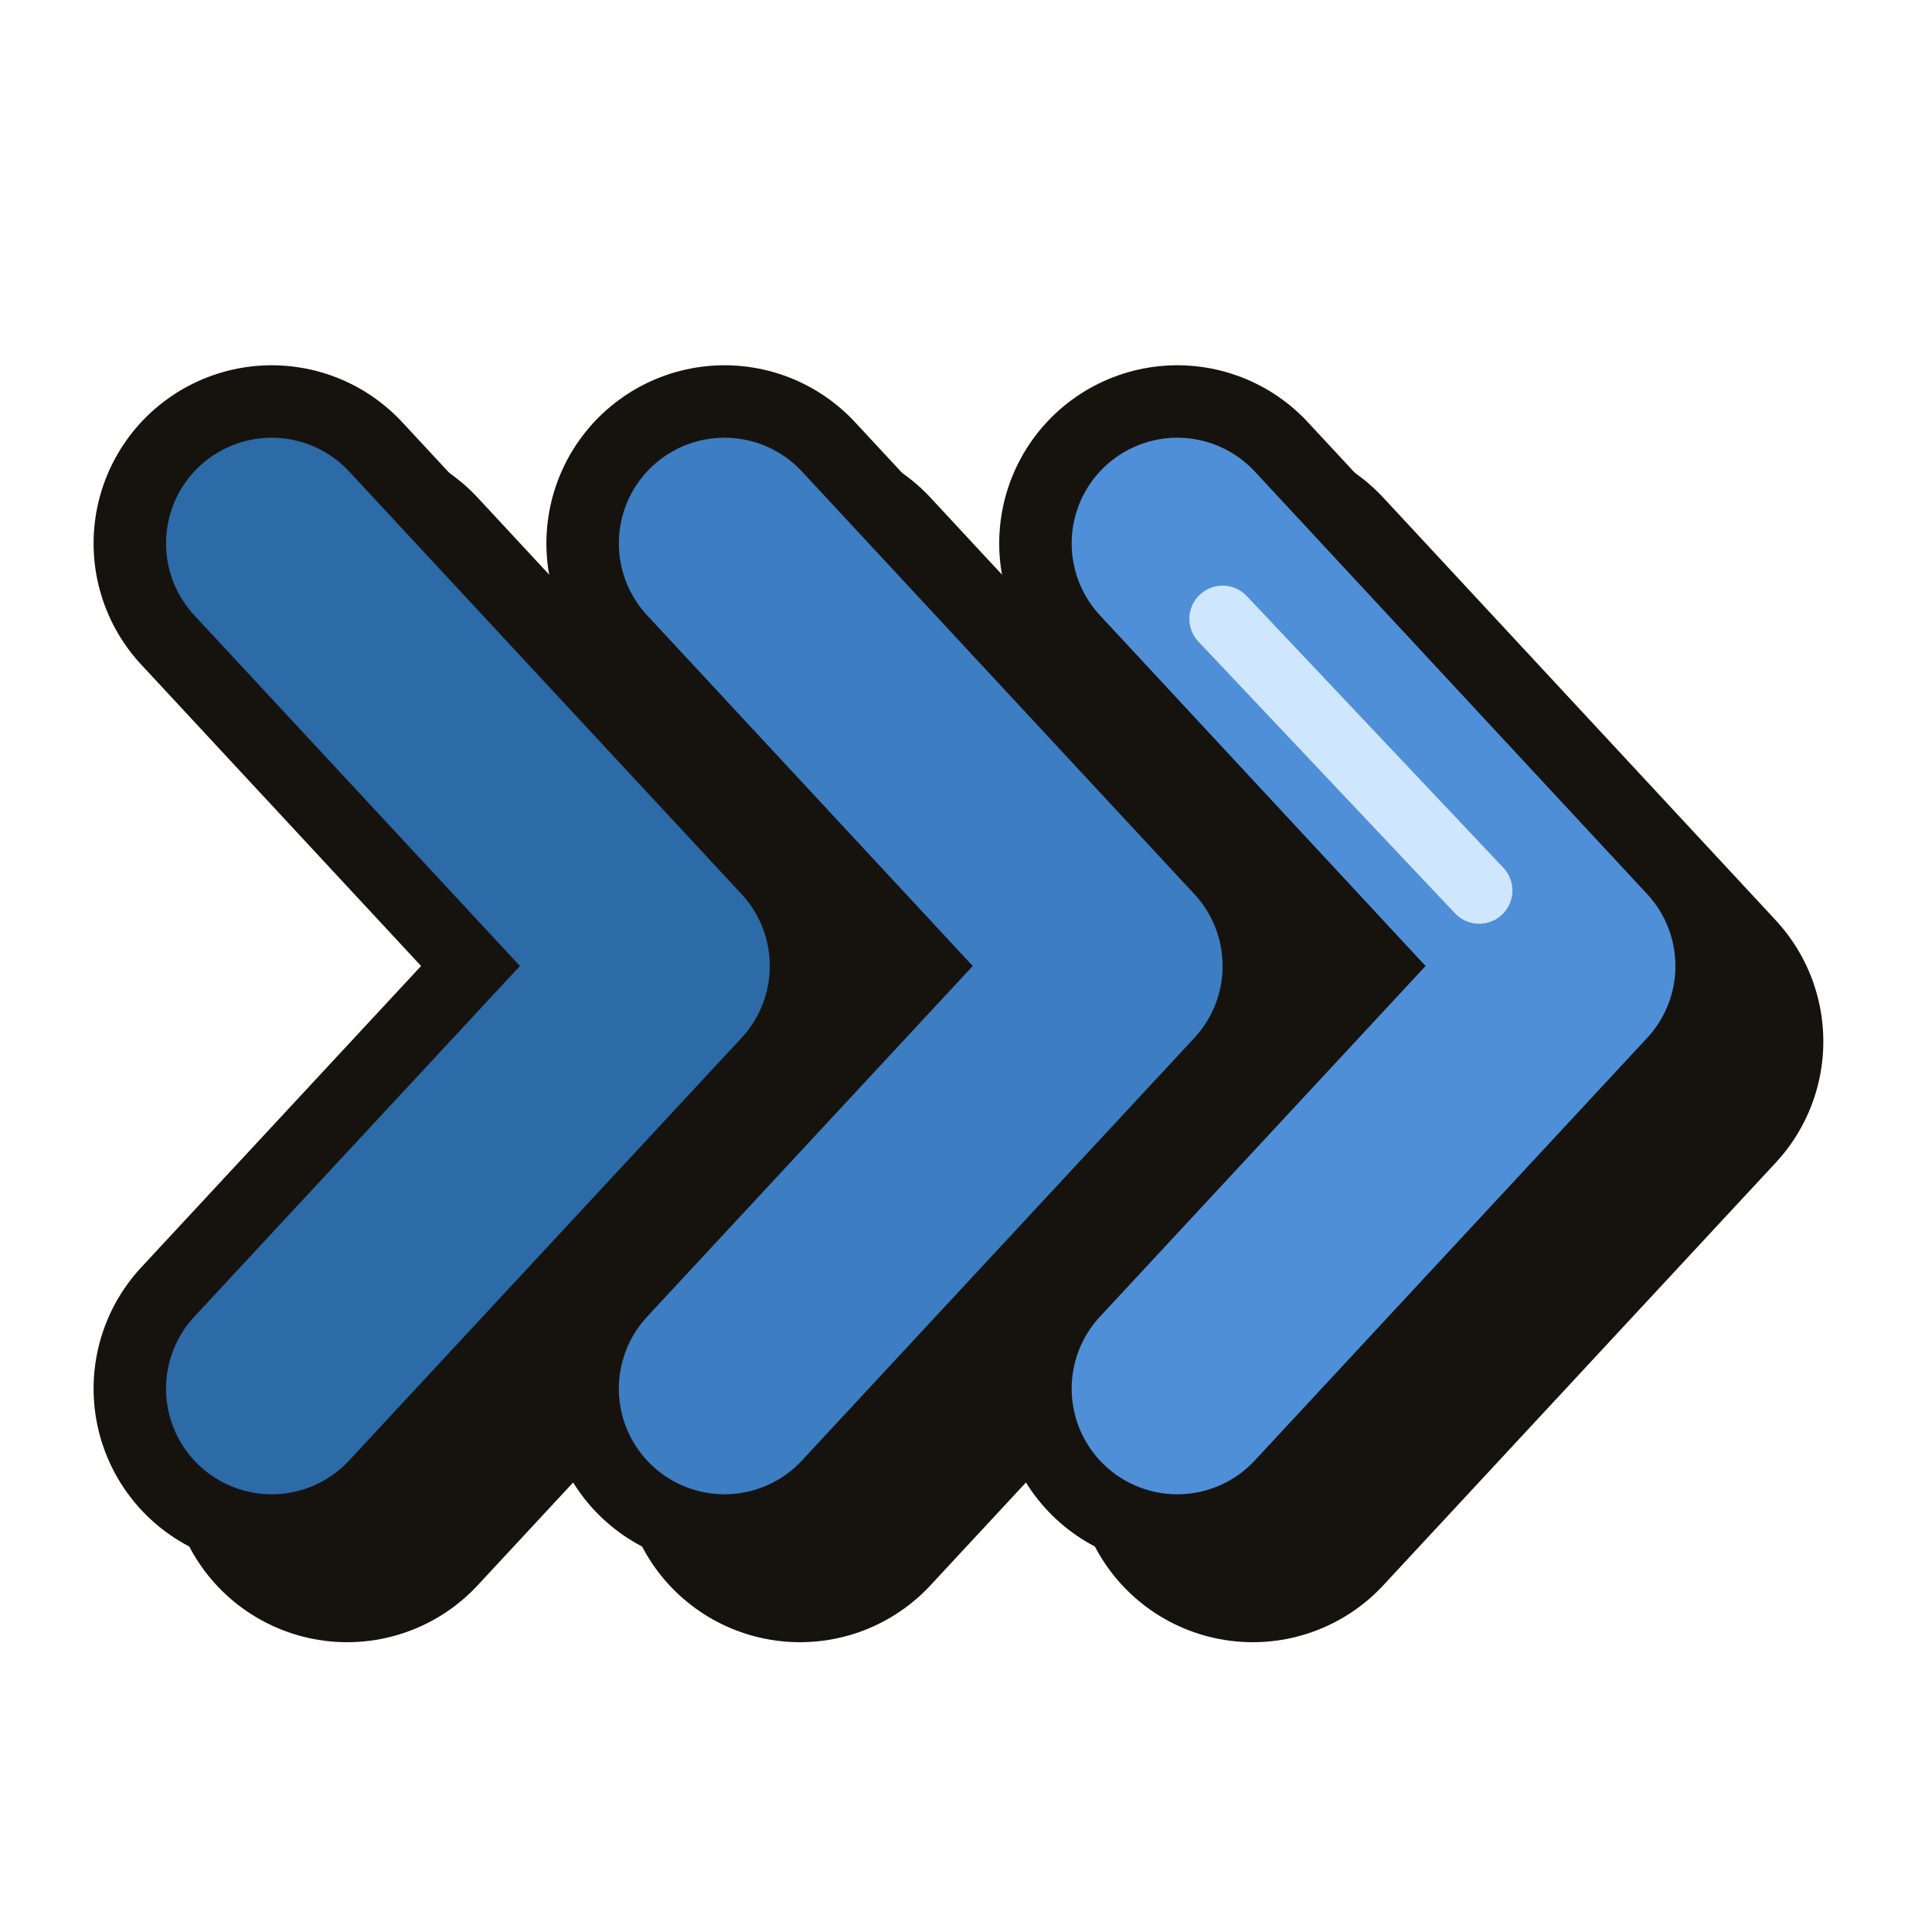
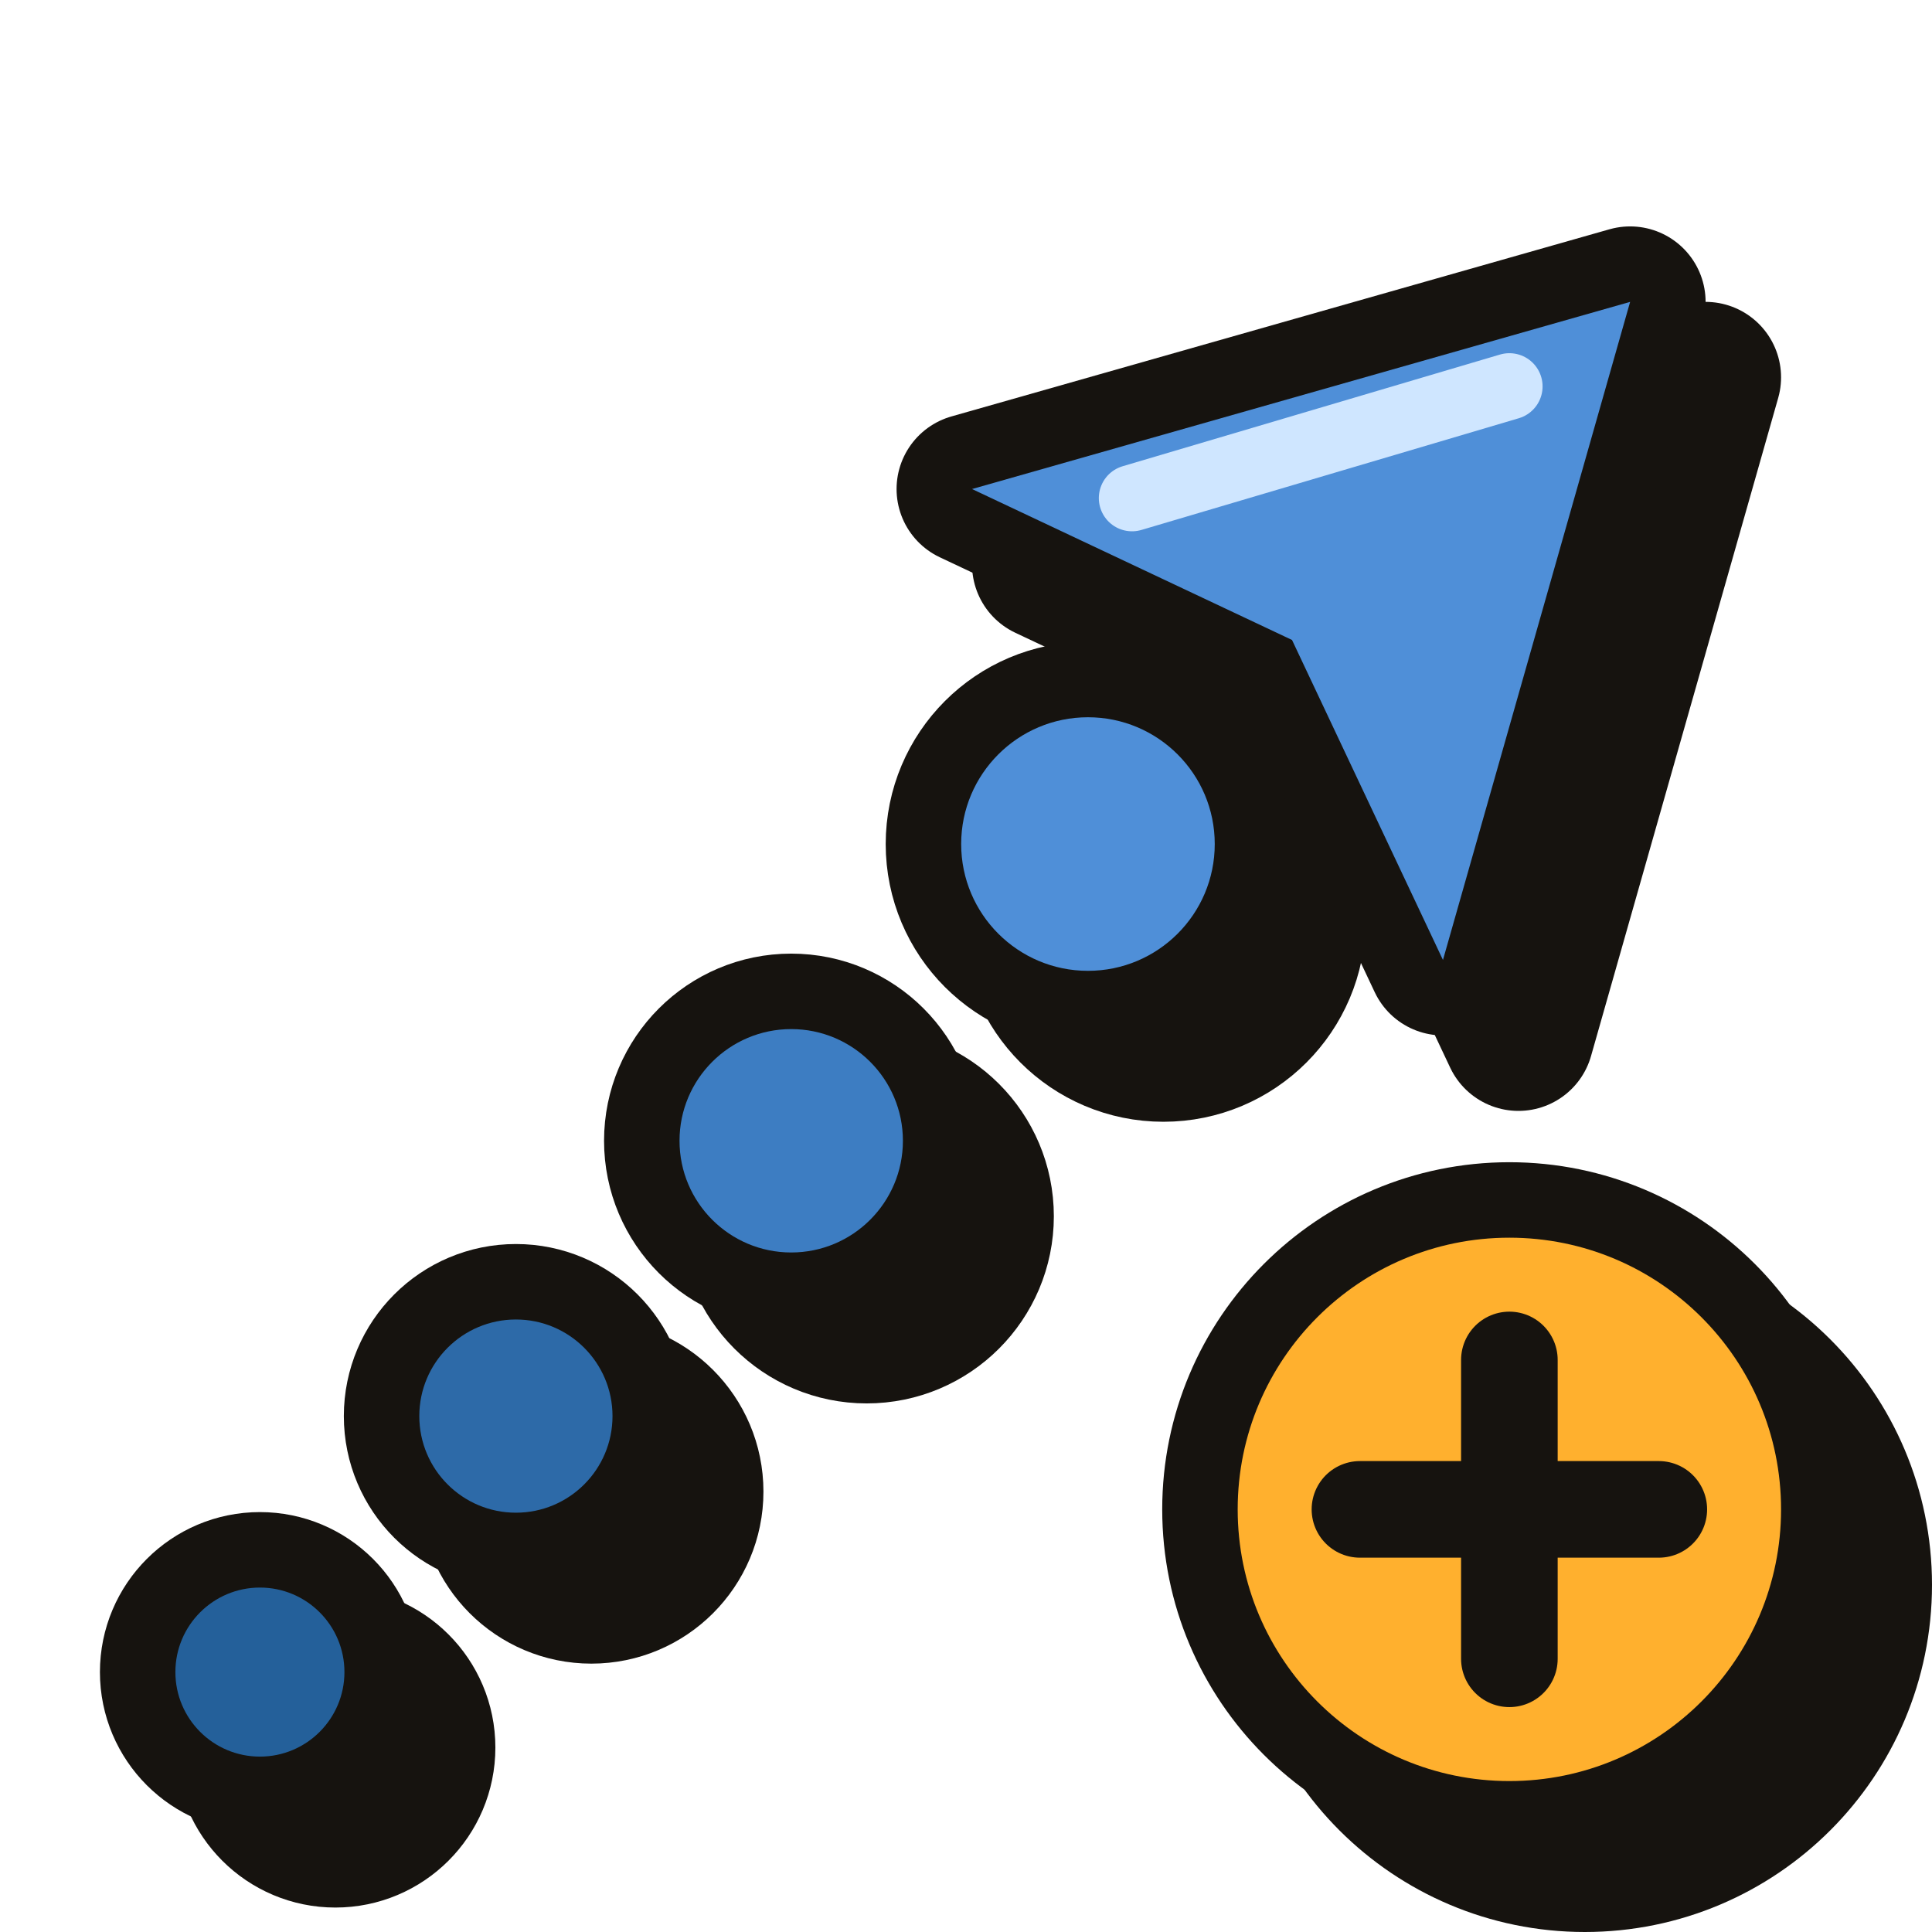
<svg xmlns="http://www.w3.org/2000/svg" width="64" height="64" viewBox="0 0 64 64">
-   <g id="shadow" transform="translate(2.5 2.5)" fill="none" stroke="#16130f" stroke-width="11.8" stroke-linecap="round" stroke-linejoin="round">
-     <path id="c1_shadow" d="M 9 18 L 22 32 L 9 46" />
-     <path id="c2_shadow" d="M 24 18 L 37 32 L 24 46" />
-     <path id="c3_shadow" d="M 39 18 L 52 32 L 39 46" />
+   <g id="Layer_1" data-name="Layer 1">
+     <path id="m2_dot1_ink" data-name="m2 dot1 ink" d="M8.31 57.89 C8.31 56.344 9.564 55.09 11.11 55.09 C12.656 55.09 13.91 56.344 13.91 57.89 C13.91 59.436 12.656 60.69 11.11 60.69 C9.564 60.69 8.31 59.436 8.31 57.89 Z" fill="#16130f" stroke="#16130f" stroke-width="5" stroke-miterlimit="10" />
+     <path id="m2_dot2_ink" data-name="m2 dot2 ink" d="M16.39 49.41 C16.39 47.643 17.823 46.21 19.59 46.21 C21.357 46.21 22.79 47.643 22.79 49.41 C22.79 51.177 21.357 52.61 19.59 52.61 C17.823 52.61 16.39 51.177 16.39 49.41 Z" fill="#16130f" stroke="#16130f" stroke-width="5" stroke-miterlimit="10" />
+     <path id="m2_dot3_ink" data-name="m2 dot3 ink" d="M25.01 40.29 C25.01 38.247 26.667 36.59 28.71 36.59 C30.753 36.59 32.41 38.247 32.41 40.29 C32.41 42.333 30.753 43.99 28.71 43.99 C26.667 43.99 25.01 42.333 25.01 40.29 Z" fill="#16130f" stroke="#16130f" stroke-width="5" stroke-miterlimit="10" />
+     <path id="m2_dot4_ink" data-name="m2 dot4 ink" d="M34.34 30.46 C34.34 28.14 36.22 26.26 38.54 26.26 C40.86 26.26 42.74 28.14 42.74 30.46 C42.74 32.78 40.86 34.66 38.54 34.66 C36.22 34.66 34.34 32.78 34.34 30.46 Z" fill="#16130f" stroke="#16130f" stroke-width="5" stroke-miterlimit="10" />
+     <path id="m2_head_ink" data-name="m2 head ink" d="M56.5 12.5 L50.3 34.3 L45.3 23.7 L34.7 18.7 Z" fill="#16130f" stroke="#16130f" stroke-width="5" stroke-linejoin="round" />
+     <path id="m2_head_ink-2" data-name="m2 head ink" d="M54 10 L47.8 31.8 L42.8 21.2 L32.2 16.2 Z" fill="#16130f" stroke="#16130f" stroke-width="5" stroke-linejoin="round" />
+     <path id="m2_head" data-name="m2 head" d="M54 10 L47.8 31.8 L42.8 21.2 L32.2 16.2 Z" fill="#4f8fd8" />
+     <path id="m2_head_lit" data-name="m2 head lit" d="M37.5 16.5 L50 12.8" fill="none" stroke="#cfe6ff" stroke-width="2.2" stroke-linecap="round" stroke-miterlimit="10" />
+     <path id="m2_dot1_ink-2" data-name="m2 dot1 ink" d="M5.81 55.39 C5.81 53.844 7.064 52.59 8.61 52.59 C10.156 52.59 11.41 53.844 11.41 55.39 C11.41 56.936 10.156 58.19 8.61 58.19 C7.064 58.19 5.81 56.936 5.81 55.39 Z" fill="#16130f" stroke="#16130f" stroke-width="5" stroke-miterlimit="10" />
+     <path id="m2_dot2_ink-2" data-name="m2 dot2 ink" d="M13.89 46.91 C13.89 45.143 15.323 43.71 17.09 43.71 C18.857 43.71 20.29 45.143 20.29 46.91 C20.29 48.677 18.857 50.11 17.09 50.11 C15.323 50.11 13.89 48.677 13.89 46.91 Z" fill="#16130f" stroke="#16130f" stroke-width="5" stroke-miterlimit="10" />
+     <path id="m2_dot3_ink-2" data-name="m2 dot3 ink" d="M22.51 37.79 C22.51 35.747 24.167 34.09 26.21 34.09 C28.253 34.09 29.91 35.747 29.91 37.79 C29.91 39.833 28.253 41.49 26.21 41.49 C24.167 41.49 22.51 39.833 22.51 37.79 Z" fill="#16130f" stroke="#16130f" stroke-width="5" stroke-miterlimit="10" />
+     <path id="m2_dot4_ink-2" data-name="m2 dot4 ink" d="M31.84 27.96 C31.84 25.64 33.72 23.76 36.04 23.76 C38.36 23.76 40.24 25.64 40.24 27.96 C40.24 30.28 38.36 32.16 36.04 32.16 C33.72 32.16 31.84 30.28 31.84 27.96 Z" fill="#16130f" stroke="#16130f" stroke-width="5" stroke-miterlimit="10" />
+     <path id="m2_dot1" data-name="m2 dot1" d="M5.81 55.39 C5.81 53.844 7.064 52.59 8.61 52.59 C10.156 52.59 11.41 53.844 11.41 55.39 C11.41 56.936 10.156 58.19 8.61 58.19 C7.064 58.19 5.81 56.936 5.81 55.39 Z" fill="#24609a" />
+     <path id="m2_dot2" data-name="m2 dot2" d="M13.89 46.91 C13.89 45.143 15.323 43.71 17.09 43.71 C18.857 43.71 20.29 45.143 20.29 46.91 C20.29 48.677 18.857 50.11 17.09 50.11 C15.323 50.11 13.89 48.677 13.89 46.91 Z" fill="#2d6aa8" />
+     <path id="m2_dot3" data-name="m2 dot3" d="M22.51 37.79 C22.51 35.747 24.167 34.09 26.21 34.09 C28.253 34.09 29.91 35.747 29.91 37.79 C29.91 39.833 28.253 41.49 26.21 41.49 C24.167 41.49 22.51 39.833 22.51 37.79 Z" fill="#3d7dc2" />
+     <path id="m2_dot4" data-name="m2 dot4" d="M31.84 27.96 C31.84 25.64 33.72 23.76 36.04 23.76 C38.36 23.76 40.24 25.64 40.24 27.96 C40.24 30.28 38.36 32.16 36.04 32.16 C33.72 32.16 31.84 30.28 31.84 27.96 Z" fill="#4f8fd8" />
  </g>
-   <g id="ink" fill="none" stroke="#16130f" stroke-width="11.8" stroke-linecap="round" stroke-linejoin="round">
-     <path id="c1_ink" d="M 9 18 L 22 32 L 9 46" />
-     <path id="c2_ink" d="M 24 18 L 37 32 L 24 46" />
-     <path id="c3_ink" d="M 39 18 L 52 32 L 39 46" />
-   </g>
-   <g id="fill" fill="none" stroke-width="7" stroke-linecap="round" stroke-linejoin="round">
-     <path id="c1" d="M 9 18 L 22 32 L 9 46" stroke="#2d6aa8" />
-     <path id="c2" d="M 24 18 L 37 32 L 24 46" stroke="#3d7dc2" />
-     <path id="c3" d="M 39 18 L 52 32 L 39 46" stroke="#4f8fd8" />
-   </g>
-   <path id="c3_lit" d="M 40.5 20.5 L 49 29.5" fill="none" stroke="#cfe6ff" stroke-width="2.2" stroke-linecap="round" />
+   <path id="p_shadow" d="M 59.00 50.00 C 59.00 54.97 54.97 59.00 50.00 59.00 C 45.03 59.00 41.00 54.97 41.00 50.00 C 41.00 45.03 45.03 41.00 50.00 41.00 C 54.97 41.00 59.00 45.03 59.00 50.00 Z " transform="translate(2.5 2.5)" fill="#16130f" stroke="#16130f" stroke-width="5" stroke-linejoin="round" />
+   <path id="p_ink" d="M 59.00 50.00 C 59.00 54.97 54.97 59.00 50.00 59.00 C 45.03 59.00 41.00 54.97 41.00 50.00 C 41.00 45.03 45.03 41.00 50.00 41.00 C 54.97 41.00 59.00 45.03 59.00 50.00 Z " fill="#16130f" stroke="#16130f" stroke-width="5" stroke-linejoin="round" />
+   <path id="p" d="M 59.00 50.00 C 59.00 54.97 54.97 59.00 50.00 59.00 C 45.03 59.00 41.00 54.97 41.00 50.00 C 41.00 45.03 45.03 41.00 50.00 41.00 C 54.97 41.00 59.00 45.03 59.00 50.00 Z " fill="#ffb02e" />
+   <path id="p_plus" d="M 45.05 50.00 L 54.95 50.00 M 50.00 45.05 L 50.00 54.95 " fill="none" stroke="#16130f" stroke-width="3.2" stroke-linecap="round" />
</svg>
